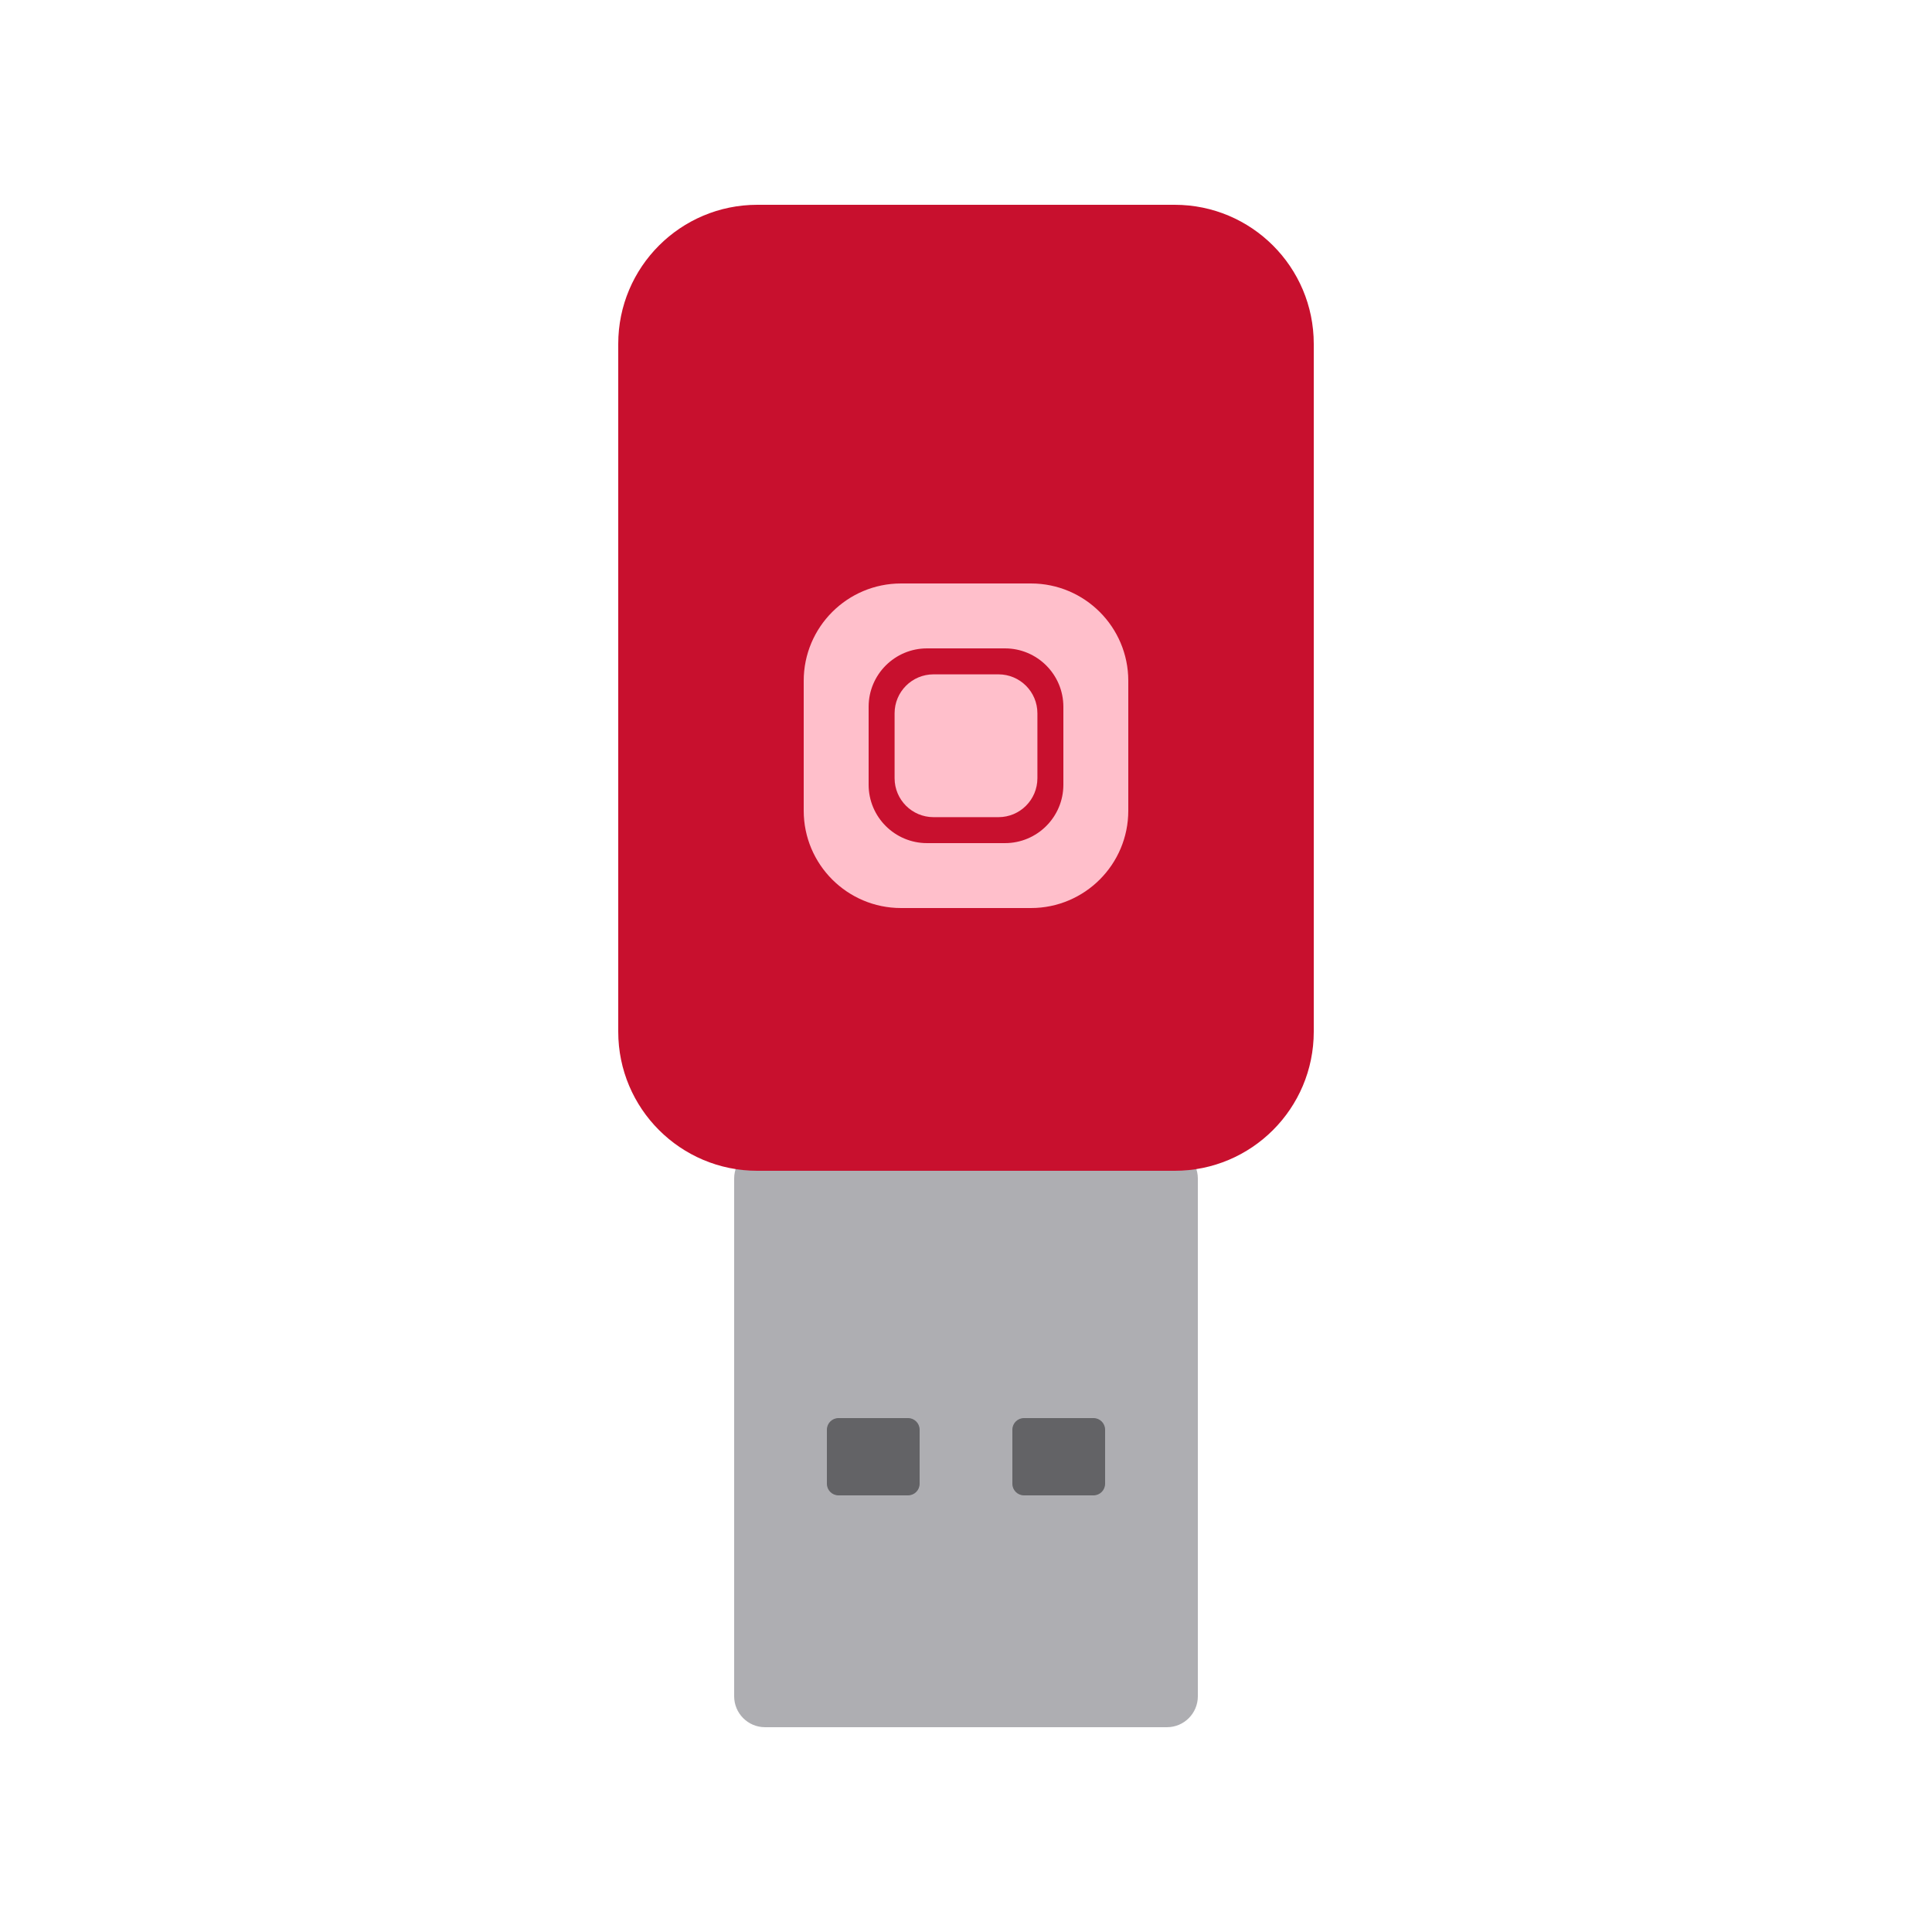
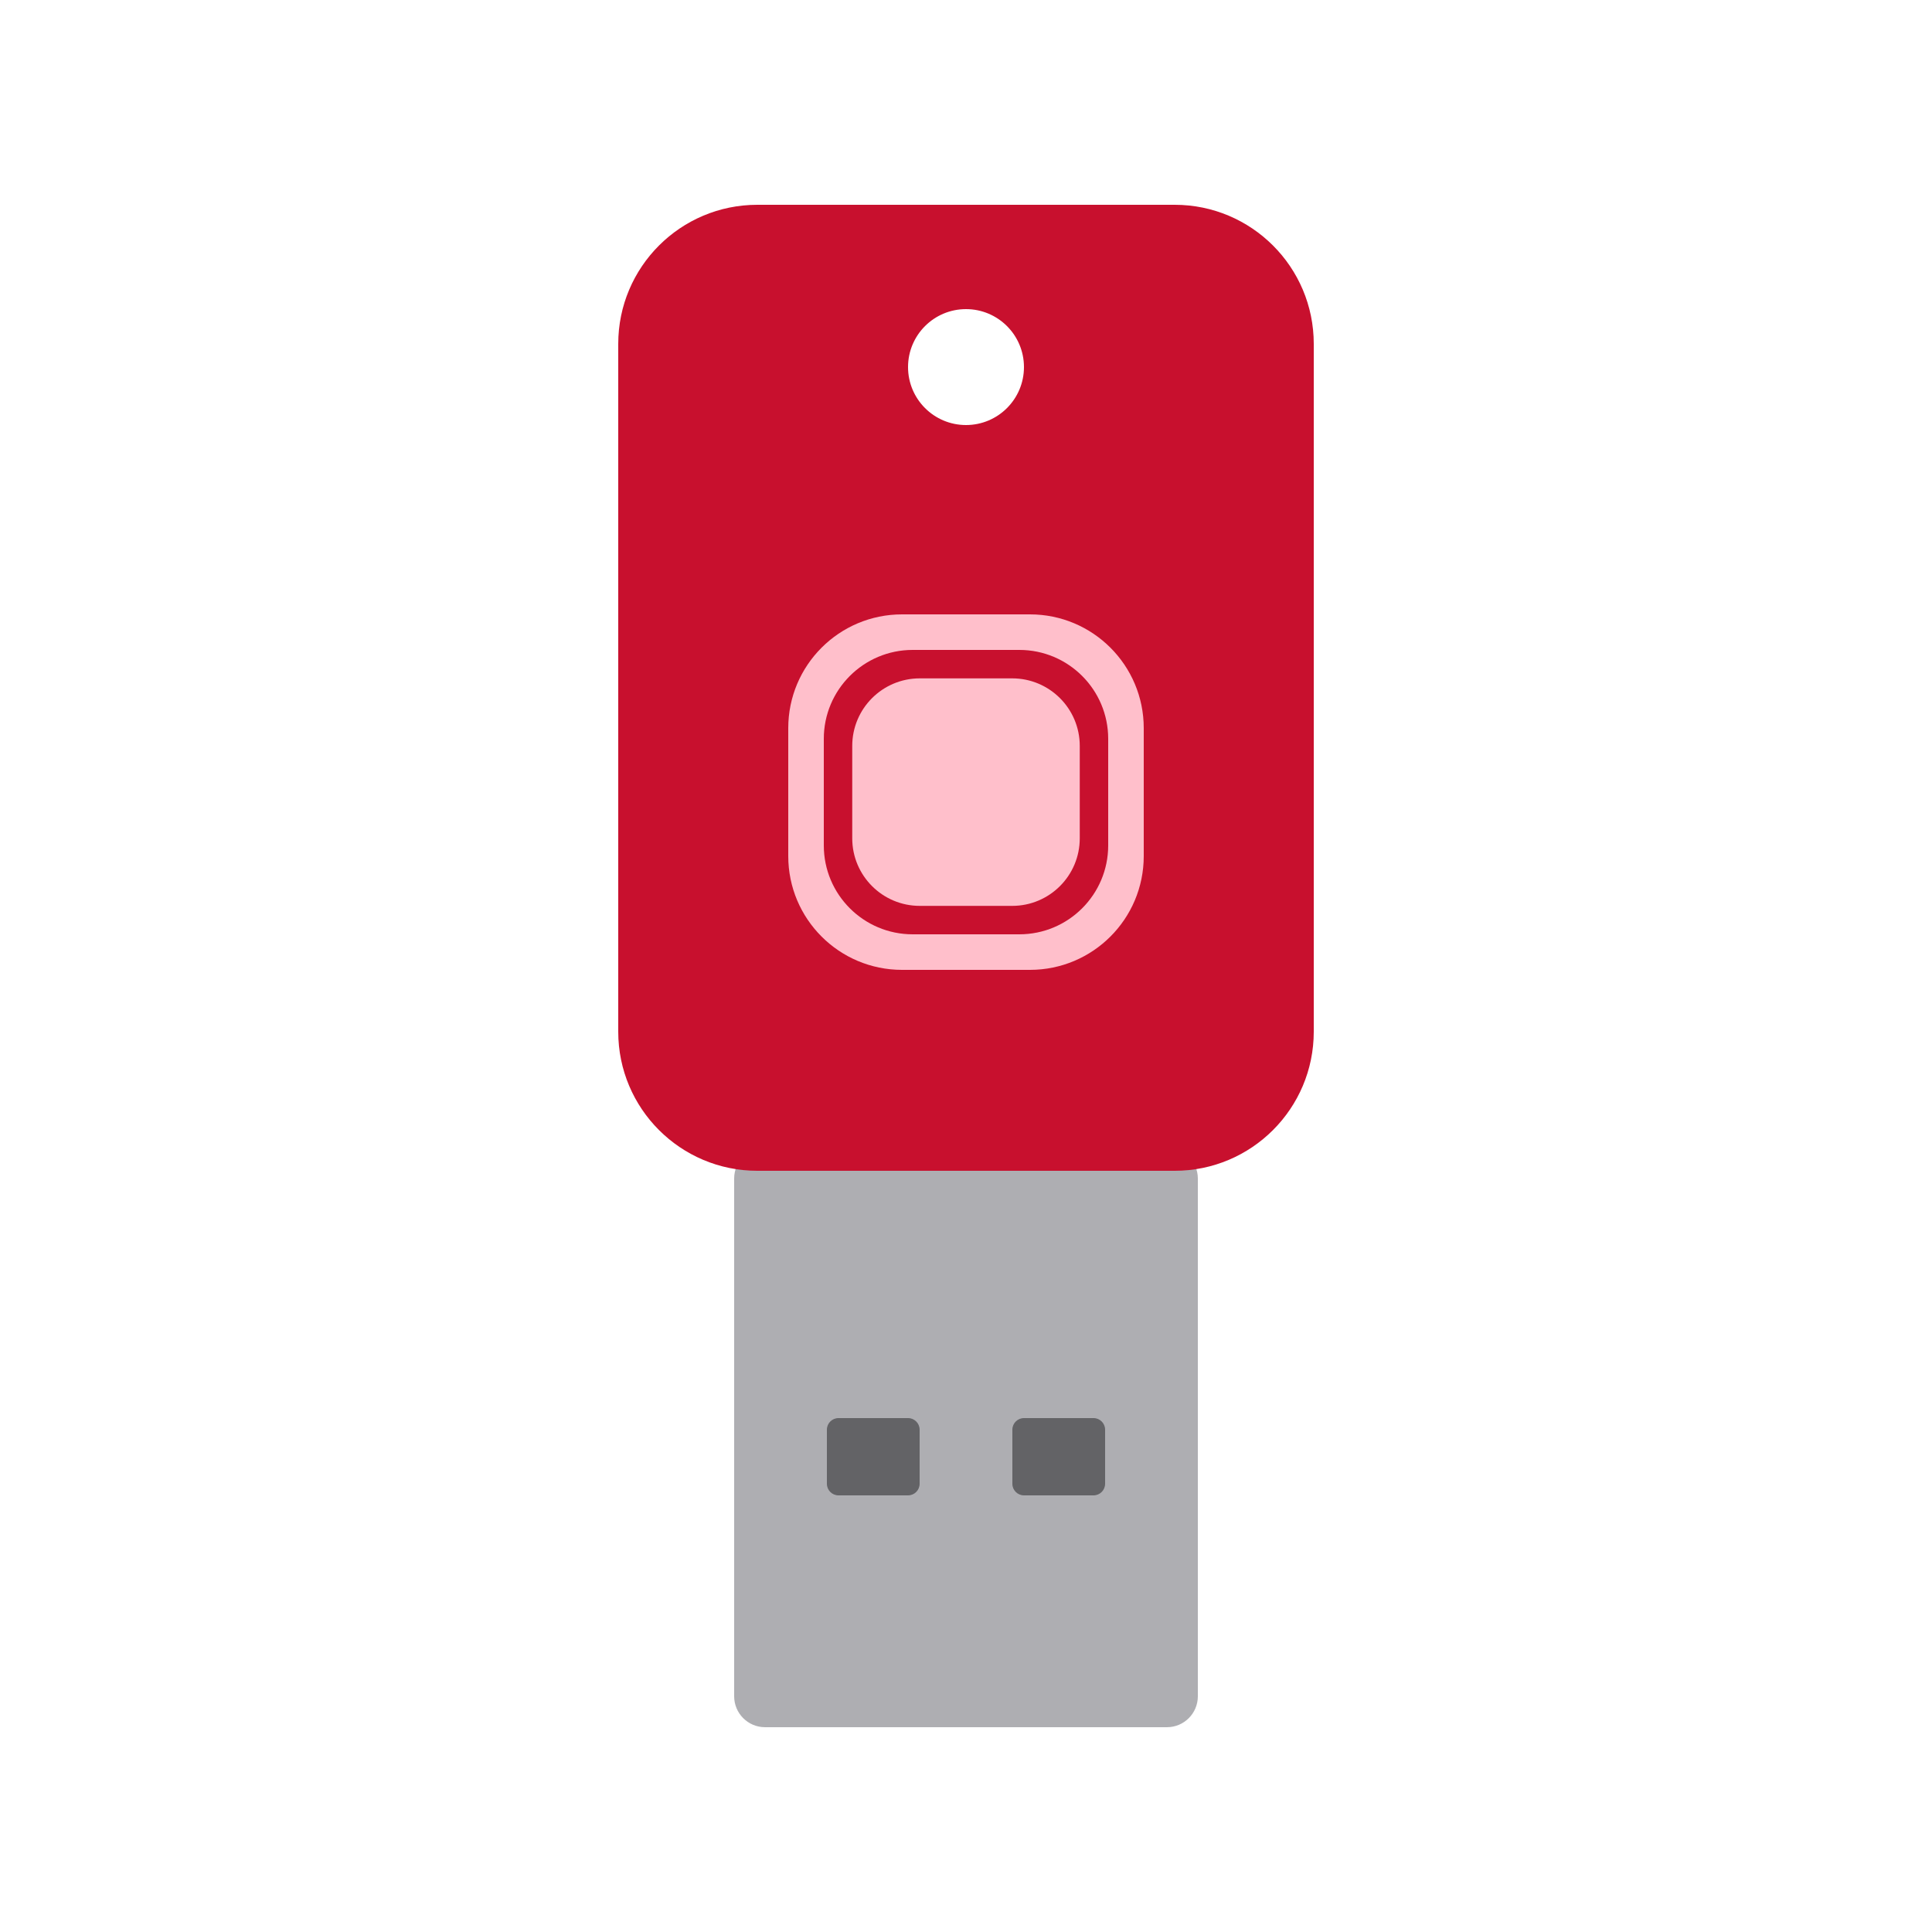
<svg xmlns="http://www.w3.org/2000/svg" width="500" height="500" viewBox="0 0 500 500">
  <g transform="translate(250 53)">
    <rect x="-60" y="244" width="120" height="150" rx="8" fill="#AEAEB2" />
    <rect x="-36" y="314" width="24" height="20" rx="3" fill="#636366" />
    <rect x="12" y="314" width="24" height="20" rx="3" fill="#636366" />
-     <rect x="-90" y="0" width="180" height="250" rx="36" fill="#C8102E" />
-     <rect x="-42" y="98" width="84" height="84" rx="25.2" fill="#FFBFCB" />
-     <rect x="-25.2" y="114.8" width="50.4" height="50.4" rx="15.12" fill="#C8102E" />
-     <rect x="-18.48" y="121.52" width="36.96" height="36.96" rx="10.08" fill="#FFBFCB" />
+     <path fill-rule="evenodd" fill="#C8102E" d="M-54 0H54A36 36 0 0 1 90 36V214A36 36 0 0 1 54 250H-54A36 36 0 0 1 -90 214V36A36 36 0 0 1 -54 0ZM-15 42a15 15 0 1 0 30 0a15 15 0 1 0 -30 0Z" />
+     <rect x="-46" y="106" width="92" height="92" rx="29.44" fill="#FFBFCB" />
+     <rect x="-36.8" y="115.2" width="73.6" height="73.6" rx="23" fill="#C8102E" />
+     <rect x="-29.44" y="122.56" width="58.88" height="58.88" rx="17.48" fill="#FFBFCB" />
  </g>
</svg>
